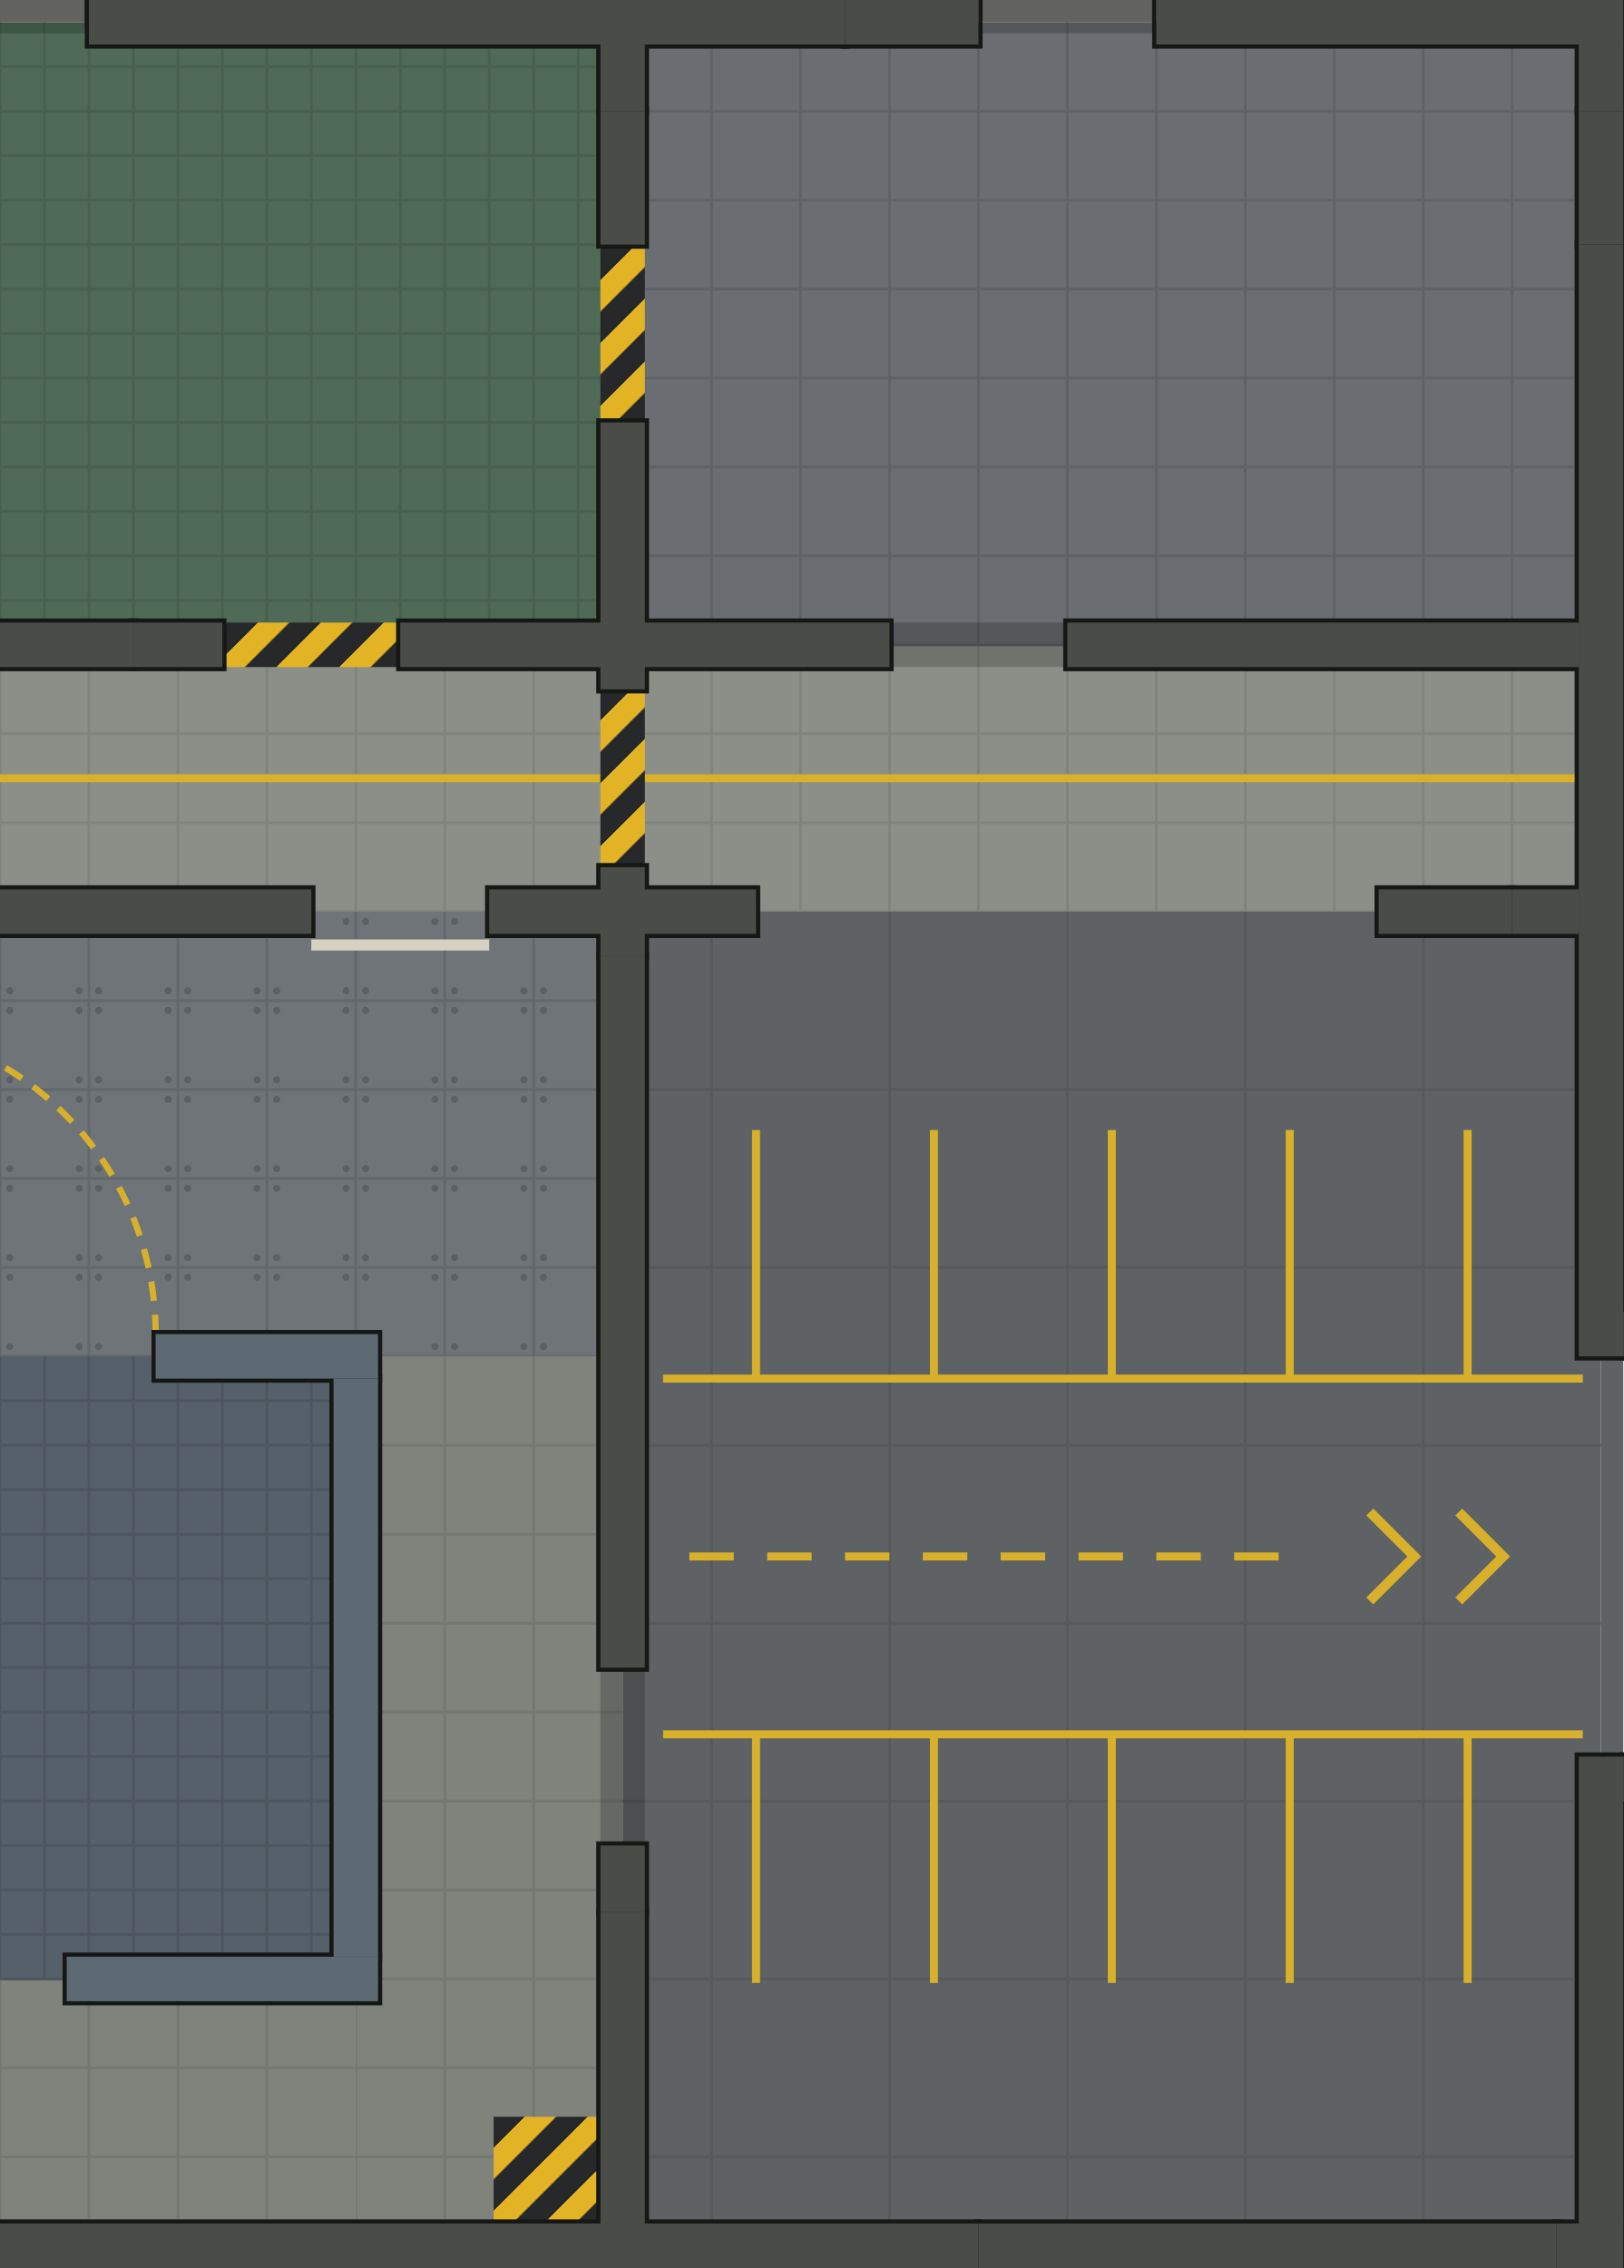
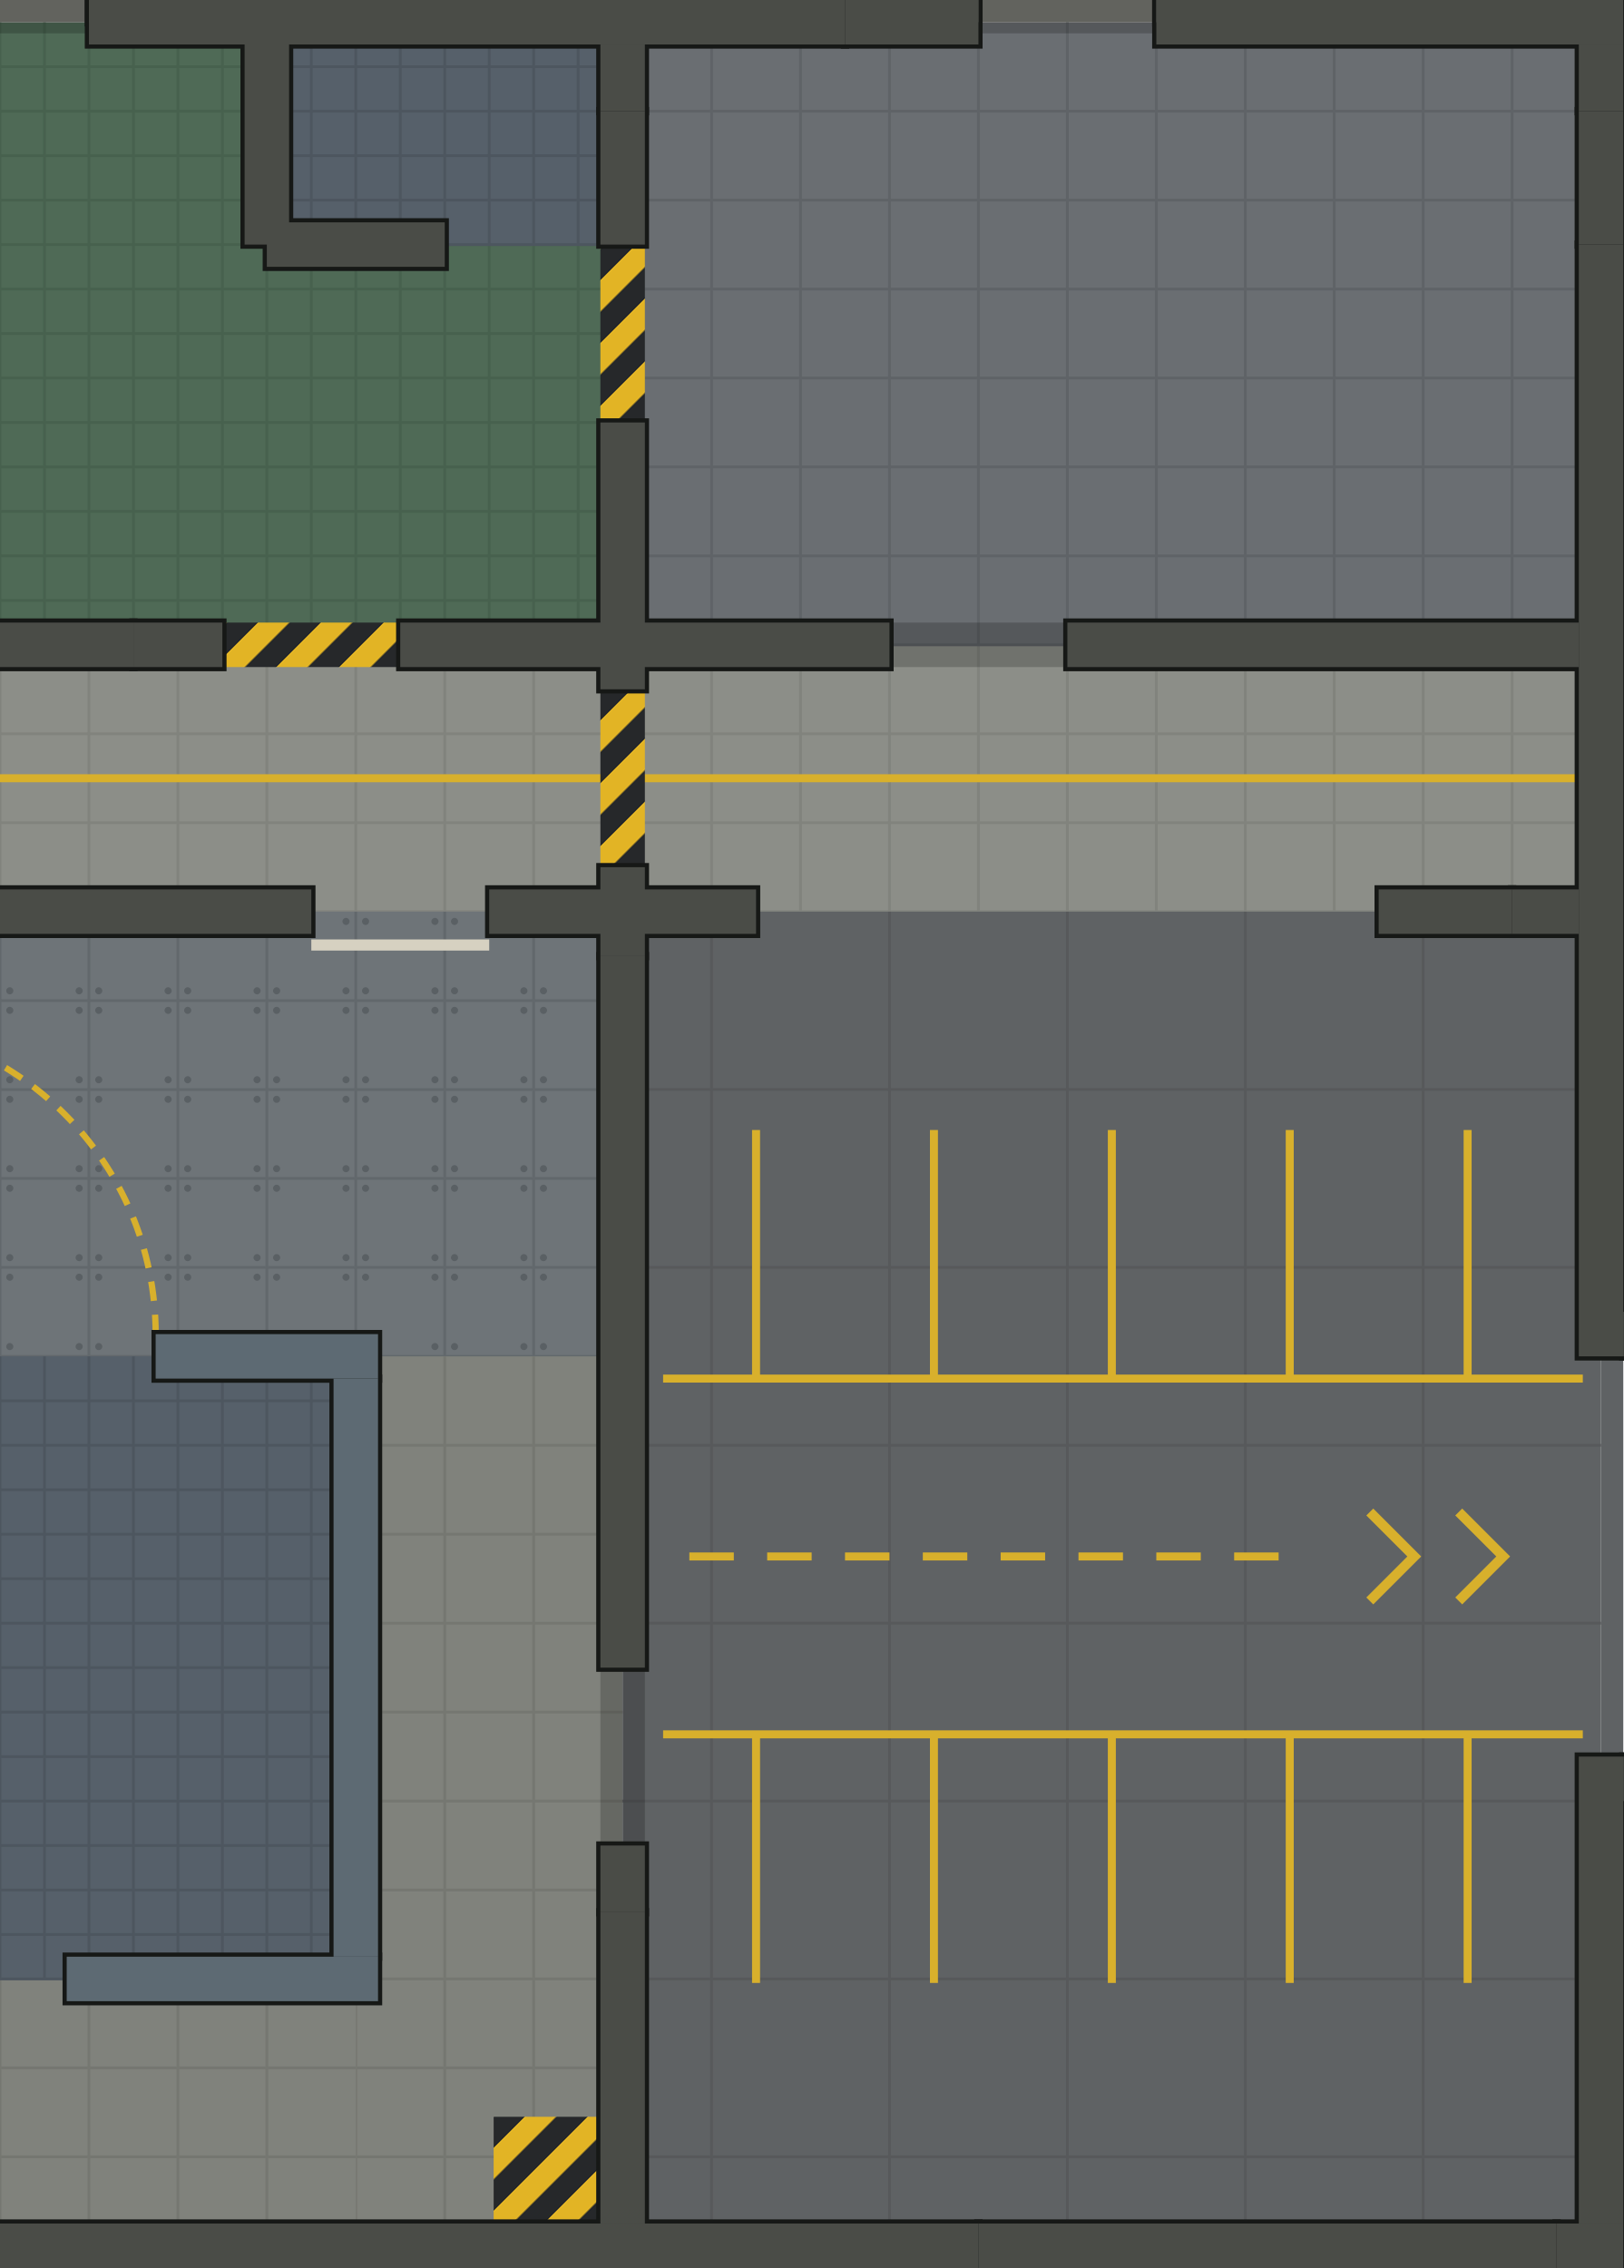
<svg xmlns="http://www.w3.org/2000/svg" width="1168" height="1632" viewBox="0 0 1168 1632">
  <rect x="-1152" y="464" width="2304" height="192" fill="#8c8e88" />
  <path d="M-1152 464V656M-1088 464V656M-1024 464V656M-960 464V656M-896 464V656M-832 464V656M-768 464V656M-704 464V656M-640 464V656M-576 464V656M-512 464V656M-448 464V656M-384 464V656M-320 464V656M-256 464V656M-192 464V656M-128 464V656M-64 464V656M0 464V656M64 464V656M128 464V656M192 464V656M256 464V656M320 464V656M384 464V656M448 464V656M512 464V656M576 464V656M640 464V656M704 464V656M768 464V656M832 464V656M896 464V656M960 464V656M1024 464V656M1088 464V656M-1152 656H1152M-1152 592H1152M-1152 528H1152" stroke="#81837d" stroke-width="2" fill="none" />
  <rect x="-448" y="656" width="896" height="320" fill="#6e7478" />
  <path d="M-448 656V976M-384 656V976M-320 656V976M-256 656V976M-192 656V976M-128 656V976M-64 656V976M0 656V976M64 656V976M128 656V976M192 656V976M256 656V976M320 656V976M384 656V976M-448 976H448M-448 912H448M-448 848H448M-448 784H448M-448 720H448" stroke="#62686c" stroke-width="2" fill="none" />
  <rect x="256" y="976" width="192" height="640" fill="#80827c" />
  <path d="M256 976V1616M320 976V1616M384 976V1616M256 1616H448M256 1552H448M256 1488H448M256 1424H448M256 1360H448M256 1296H448M256 1232H448M256 1168H448M256 1104H448M256 1040H448" stroke="#757771" stroke-width="2" fill="none" />
  <rect x="-256" y="1424" width="512" height="192" fill="#80827c" />
  <path d="M-256 1424V1616M-192 1424V1616M-128 1424V1616M-64 1424V1616M0 1424V1616M64 1424V1616M128 1424V1616M192 1424V1616M-256 1616H256M-256 1552H256M-256 1488H256" stroke="#757771" stroke-width="2" fill="none" />
  <rect x="448" y="656" width="704" height="960" fill="#5f6264" />
  <path d="M512 656V1616M640 656V1616M768 656V1616M896 656V1616M1024 656V1616M448 1552H1152M448 1424H1152M448 1296H1152M448 1168H1152M448 1040H1152M448 912H1152M448 784H1152" stroke="#57595b" stroke-width="2" fill="none" />
  <rect x="-448" y="16" width="896" height="448" fill="#4f6a56" />
  <path d="M-448 16V464M-416 16V464M-384 16V464M-352 16V464M-320 16V464M-288 16V464M-256 16V464M-224 16V464M-192 16V464M-160 16V464M-128 16V464M-96 16V464M-64 16V464M-32 16V464M0 16V464M32 16V464M64 16V464M96 16V464M128 16V464M160 16V464M192 16V464M224 16V464M256 16V464M288 16V464M320 16V464M352 16V464M384 16V464M416 16V464M-448 464H448M-448 432H448M-448 400H448M-448 368H448M-448 336H448M-448 304H448M-448 272H448M-448 240H448M-448 208H448M-448 176H448M-448 144H448M-448 112H448M-448 80H448M-448 48H448" stroke="#47614e" stroke-width="2" fill="none" />
+   <rect x="192" y="16" width="256" height="160" fill="#56606a" />
+   <path d="M192 16V176M224 16V176M256 16V176M288 16V176M320 16V176M352 16V176M384 16V176M416 16V176M192 176H448M192 144H448M192 112H448M192 80H448M192 48H448" stroke="#4d565f" stroke-width="2" fill="none" />
  <rect x="448" y="16" width="704" height="448" fill="#6a6e72" />
  <path d="M448 16V464M512 16V464M576 16V464M640 16V464M704 16V464M768 16V464M832 16V464M896 16V464M960 16V464M1024 16V464M1088 16V464M448 464H1152M448 400H1152M448 336H1152M448 272H1152M448 208H1152M448 144H1152M448 80H1152" stroke="#5f6367" stroke-width="2" fill="none" />
  <rect x="-256" y="976" width="512" height="448" fill="#56606a" />
  <path d="M-256 976V1424M-224 976V1424M-192 976V1424M-160 976V1424M-128 976V1424M-96 976V1424M-64 976V1424M-32 976V1424M0 976V1424M32 976V1424M64 976V1424M96 976V1424M128 976V1424M160 976V1424M192 976V1424M224 976V1424M-256 1424H256M-256 1392H256M-256 1360H256M-256 1328H256M-256 1296H256M-256 1264H256M-256 1232H256M-256 1200H256M-256 1168H256M-256 1136H256M-256 1104H256M-256 1072H256M-256 1040H256M-256 1008H256" stroke="#4d565f" stroke-width="2" fill="none" />
  <path d="M-1136 560L1136 560" fill="none" stroke="#d8b02c" stroke-width="5.76" />
  <circle cx="-440.96" cy="968.96" r="2.56" fill="#5a6064" />
  <circle cx="-391.04" cy="968.96" r="2.56" fill="#5a6064" />
  <circle cx="-440.96" cy="919.04" r="2.56" fill="#5a6064" />
  <circle cx="-391.04" cy="919.04" r="2.56" fill="#5a6064" />
  <circle cx="-440.96" cy="904.96" r="2.56" fill="#5a6064" />
  <circle cx="-391.04" cy="904.96" r="2.56" fill="#5a6064" />
  <circle cx="-440.96" cy="855.04" r="2.56" fill="#5a6064" />
  <circle cx="-391.04" cy="855.04" r="2.56" fill="#5a6064" />
  <circle cx="-440.96" cy="840.96" r="2.56" fill="#5a6064" />
  <circle cx="-391.04" cy="840.96" r="2.56" fill="#5a6064" />
  <circle cx="-440.96" cy="791.04" r="2.56" fill="#5a6064" />
  <circle cx="-391.04" cy="791.04" r="2.56" fill="#5a6064" />
  <circle cx="-440.96" cy="776.96" r="2.56" fill="#5a6064" />
  <circle cx="-391.04" cy="776.96" r="2.56" fill="#5a6064" />
  <circle cx="-440.96" cy="727.04" r="2.56" fill="#5a6064" />
  <circle cx="-391.04" cy="727.04" r="2.56" fill="#5a6064" />
  <circle cx="-440.96" cy="712.96" r="2.56" fill="#5a6064" />
  <circle cx="-391.04" cy="712.96" r="2.56" fill="#5a6064" />
  <circle cx="-440.96" cy="663.04" r="2.56" fill="#5a6064" />
  <circle cx="-391.04" cy="663.04" r="2.56" fill="#5a6064" />
  <circle cx="-376.96" cy="968.96" r="2.56" fill="#5a6064" />
  <circle cx="-327.04" cy="968.96" r="2.56" fill="#5a6064" />
  <circle cx="-376.96" cy="919.04" r="2.56" fill="#5a6064" />
  <circle cx="-327.04" cy="919.04" r="2.56" fill="#5a6064" />
  <circle cx="-376.96" cy="904.96" r="2.56" fill="#5a6064" />
  <circle cx="-327.04" cy="904.96" r="2.56" fill="#5a6064" />
  <circle cx="-376.96" cy="855.04" r="2.56" fill="#5a6064" />
  <circle cx="-327.04" cy="855.04" r="2.56" fill="#5a6064" />
  <circle cx="-376.96" cy="840.96" r="2.56" fill="#5a6064" />
  <circle cx="-327.04" cy="840.96" r="2.56" fill="#5a6064" />
  <circle cx="-376.96" cy="791.04" r="2.56" fill="#5a6064" />
  <circle cx="-327.04" cy="791.04" r="2.56" fill="#5a6064" />
  <circle cx="-376.96" cy="776.96" r="2.56" fill="#5a6064" />
  <circle cx="-327.04" cy="776.96" r="2.56" fill="#5a6064" />
  <circle cx="-376.96" cy="727.04" r="2.56" fill="#5a6064" />
  <circle cx="-327.04" cy="727.04" r="2.56" fill="#5a6064" />
  <circle cx="-376.96" cy="712.96" r="2.56" fill="#5a6064" />
  <circle cx="-327.04" cy="712.96" r="2.56" fill="#5a6064" />
  <circle cx="-376.96" cy="663.04" r="2.56" fill="#5a6064" />
  <circle cx="-327.04" cy="663.04" r="2.56" fill="#5a6064" />
  <circle cx="-312.96" cy="968.96" r="2.56" fill="#5a6064" />
  <circle cx="-263.04" cy="968.96" r="2.56" fill="#5a6064" />
  <circle cx="-312.96" cy="919.04" r="2.56" fill="#5a6064" />
  <circle cx="-263.04" cy="919.04" r="2.56" fill="#5a6064" />
  <circle cx="-312.96" cy="904.96" r="2.56" fill="#5a6064" />
  <circle cx="-263.04" cy="904.96" r="2.56" fill="#5a6064" />
  <circle cx="-312.96" cy="855.04" r="2.56" fill="#5a6064" />
  <circle cx="-263.04" cy="855.04" r="2.56" fill="#5a6064" />
  <circle cx="-312.96" cy="840.96" r="2.56" fill="#5a6064" />
  <circle cx="-263.04" cy="840.96" r="2.56" fill="#5a6064" />
  <circle cx="-312.96" cy="791.04" r="2.56" fill="#5a6064" />
  <circle cx="-263.04" cy="791.04" r="2.56" fill="#5a6064" />
  <circle cx="-312.96" cy="776.96" r="2.56" fill="#5a6064" />
  <circle cx="-263.04" cy="776.96" r="2.56" fill="#5a6064" />
  <circle cx="-312.96" cy="727.04" r="2.56" fill="#5a6064" />
  <circle cx="-263.04" cy="727.04" r="2.56" fill="#5a6064" />
  <circle cx="-312.96" cy="712.96" r="2.56" fill="#5a6064" />
  <circle cx="-263.04" cy="712.96" r="2.56" fill="#5a6064" />
  <circle cx="-312.96" cy="663.04" r="2.56" fill="#5a6064" />
  <circle cx="-263.04" cy="663.04" r="2.56" fill="#5a6064" />
  <circle cx="-248.96" cy="968.96" r="2.56" fill="#5a6064" />
  <circle cx="-199.04" cy="968.96" r="2.56" fill="#5a6064" />
  <circle cx="-248.96" cy="919.04" r="2.56" fill="#5a6064" />
  <circle cx="-199.04" cy="919.04" r="2.56" fill="#5a6064" />
  <circle cx="-248.96" cy="904.96" r="2.56" fill="#5a6064" />
  <circle cx="-199.04" cy="904.96" r="2.56" fill="#5a6064" />
  <circle cx="-248.96" cy="855.04" r="2.56" fill="#5a6064" />
  <circle cx="-199.04" cy="855.04" r="2.56" fill="#5a6064" />
  <circle cx="-248.96" cy="840.96" r="2.56" fill="#5a6064" />
  <circle cx="-199.04" cy="840.96" r="2.56" fill="#5a6064" />
  <circle cx="-248.96" cy="791.04" r="2.56" fill="#5a6064" />
  <circle cx="-199.04" cy="791.04" r="2.56" fill="#5a6064" />
  <circle cx="-248.96" cy="776.96" r="2.56" fill="#5a6064" />
  <circle cx="-199.04" cy="776.96" r="2.56" fill="#5a6064" />
  <circle cx="-248.96" cy="727.04" r="2.56" fill="#5a6064" />
  <circle cx="-199.04" cy="727.04" r="2.56" fill="#5a6064" />
  <circle cx="-248.96" cy="712.96" r="2.56" fill="#5a6064" />
  <circle cx="-199.04" cy="712.96" r="2.56" fill="#5a6064" />
  <circle cx="-248.96" cy="663.04" r="2.56" fill="#5a6064" />
  <circle cx="-199.04" cy="663.04" r="2.56" fill="#5a6064" />
  <circle cx="-184.96" cy="968.96" r="2.56" fill="#5a6064" />
  <circle cx="-135.04" cy="968.96" r="2.56" fill="#5a6064" />
  <circle cx="-184.96" cy="919.04" r="2.56" fill="#5a6064" />
  <circle cx="-135.04" cy="919.04" r="2.56" fill="#5a6064" />
  <circle cx="-184.96" cy="904.96" r="2.56" fill="#5a6064" />
  <circle cx="-135.04" cy="904.96" r="2.56" fill="#5a6064" />
  <circle cx="-184.96" cy="855.04" r="2.56" fill="#5a6064" />
  <circle cx="-135.04" cy="855.04" r="2.56" fill="#5a6064" />
  <circle cx="-184.96" cy="840.96" r="2.56" fill="#5a6064" />
  <circle cx="-135.04" cy="840.96" r="2.56" fill="#5a6064" />
  <circle cx="-184.96" cy="791.04" r="2.56" fill="#5a6064" />
  <circle cx="-135.04" cy="791.04" r="2.56" fill="#5a6064" />
  <circle cx="-184.96" cy="776.96" r="2.56" fill="#5a6064" />
  <circle cx="-135.04" cy="776.96" r="2.56" fill="#5a6064" />
  <circle cx="-184.96" cy="727.04" r="2.56" fill="#5a6064" />
  <circle cx="-135.04" cy="727.04" r="2.56" fill="#5a6064" />
  <circle cx="-184.96" cy="712.96" r="2.56" fill="#5a6064" />
  <circle cx="-135.04" cy="712.96" r="2.56" fill="#5a6064" />
  <circle cx="-184.96" cy="663.04" r="2.56" fill="#5a6064" />
  <circle cx="-135.04" cy="663.04" r="2.56" fill="#5a6064" />
  <circle cx="-120.96" cy="968.96" r="2.56" fill="#5a6064" />
  <circle cx="-71.04" cy="968.96" r="2.56" fill="#5a6064" />
  <circle cx="-120.96" cy="919.04" r="2.56" fill="#5a6064" />
  <circle cx="-71.04" cy="919.04" r="2.56" fill="#5a6064" />
  <circle cx="-120.96" cy="904.96" r="2.56" fill="#5a6064" />
  <circle cx="-71.04" cy="904.96" r="2.56" fill="#5a6064" />
  <circle cx="-120.96" cy="855.04" r="2.56" fill="#5a6064" />
  <circle cx="-71.04" cy="855.04" r="2.56" fill="#5a6064" />
  <circle cx="-120.96" cy="840.96" r="2.56" fill="#5a6064" />
  <circle cx="-71.04" cy="840.96" r="2.56" fill="#5a6064" />
  <circle cx="-120.96" cy="791.04" r="2.56" fill="#5a6064" />
  <circle cx="-71.04" cy="791.04" r="2.56" fill="#5a6064" />
  <circle cx="-120.96" cy="776.96" r="2.56" fill="#5a6064" />
  <circle cx="-71.04" cy="776.96" r="2.56" fill="#5a6064" />
  <circle cx="-120.96" cy="727.04" r="2.56" fill="#5a6064" />
  <circle cx="-71.04" cy="727.04" r="2.56" fill="#5a6064" />
  <circle cx="-120.96" cy="712.96" r="2.56" fill="#5a6064" />
  <circle cx="-71.04" cy="712.96" r="2.56" fill="#5a6064" />
  <circle cx="-120.96" cy="663.04" r="2.56" fill="#5a6064" />
  <circle cx="-71.04" cy="663.04" r="2.56" fill="#5a6064" />
  <circle cx="-56.96" cy="968.96" r="2.56" fill="#5a6064" />
  <circle cx="-7.04" cy="968.96" r="2.56" fill="#5a6064" />
  <circle cx="-56.96" cy="919.04" r="2.56" fill="#5a6064" />
  <circle cx="-7.04" cy="919.04" r="2.56" fill="#5a6064" />
  <circle cx="-56.96" cy="904.96" r="2.56" fill="#5a6064" />
  <circle cx="-7.04" cy="904.96" r="2.56" fill="#5a6064" />
  <circle cx="-56.96" cy="855.04" r="2.56" fill="#5a6064" />
  <circle cx="-7.04" cy="855.04" r="2.56" fill="#5a6064" />
  <circle cx="-56.96" cy="840.96" r="2.56" fill="#5a6064" />
  <circle cx="-7.04" cy="840.96" r="2.56" fill="#5a6064" />
  <circle cx="-56.96" cy="791.04" r="2.56" fill="#5a6064" />
  <circle cx="-7.04" cy="791.04" r="2.56" fill="#5a6064" />
  <circle cx="-56.96" cy="776.96" r="2.56" fill="#5a6064" />
  <circle cx="-7.04" cy="776.96" r="2.56" fill="#5a6064" />
  <circle cx="-56.96" cy="727.04" r="2.56" fill="#5a6064" />
  <circle cx="-7.04" cy="727.04" r="2.56" fill="#5a6064" />
  <circle cx="-56.96" cy="712.96" r="2.56" fill="#5a6064" />
  <circle cx="-7.04" cy="712.96" r="2.56" fill="#5a6064" />
  <circle cx="-56.96" cy="663.04" r="2.56" fill="#5a6064" />
  <circle cx="-7.04" cy="663.04" r="2.56" fill="#5a6064" />
  <circle cx="7.04" cy="968.96" r="2.56" fill="#5a6064" />
  <circle cx="56.96" cy="968.96" r="2.56" fill="#5a6064" />
  <circle cx="7.04" cy="919.04" r="2.56" fill="#5a6064" />
  <circle cx="56.96" cy="919.04" r="2.56" fill="#5a6064" />
  <circle cx="7.04" cy="904.96" r="2.56" fill="#5a6064" />
  <circle cx="56.96" cy="904.96" r="2.56" fill="#5a6064" />
  <circle cx="7.04" cy="855.04" r="2.56" fill="#5a6064" />
  <circle cx="56.96" cy="855.04" r="2.56" fill="#5a6064" />
  <circle cx="7.04" cy="840.96" r="2.56" fill="#5a6064" />
  <circle cx="56.96" cy="840.96" r="2.56" fill="#5a6064" />
  <circle cx="7.04" cy="791.04" r="2.56" fill="#5a6064" />
  <circle cx="56.96" cy="791.04" r="2.56" fill="#5a6064" />
  <circle cx="7.04" cy="776.96" r="2.56" fill="#5a6064" />
  <circle cx="56.96" cy="776.96" r="2.56" fill="#5a6064" />
  <circle cx="7.04" cy="727.04" r="2.56" fill="#5a6064" />
  <circle cx="56.96" cy="727.04" r="2.56" fill="#5a6064" />
  <circle cx="7.04" cy="712.96" r="2.56" fill="#5a6064" />
  <circle cx="56.96" cy="712.96" r="2.56" fill="#5a6064" />
  <circle cx="7.04" cy="663.04" r="2.56" fill="#5a6064" />
  <circle cx="56.96" cy="663.04" r="2.56" fill="#5a6064" />
  <circle cx="71.04" cy="968.96" r="2.56" fill="#5a6064" />
  <circle cx="120.96" cy="968.96" r="2.56" fill="#5a6064" />
  <circle cx="71.04" cy="919.04" r="2.56" fill="#5a6064" />
  <circle cx="120.96" cy="919.04" r="2.56" fill="#5a6064" />
  <circle cx="71.04" cy="904.96" r="2.56" fill="#5a6064" />
  <circle cx="120.96" cy="904.96" r="2.56" fill="#5a6064" />
  <circle cx="71.04" cy="855.04" r="2.56" fill="#5a6064" />
  <circle cx="120.96" cy="855.04" r="2.56" fill="#5a6064" />
  <circle cx="71.04" cy="840.96" r="2.56" fill="#5a6064" />
  <circle cx="120.96" cy="840.96" r="2.56" fill="#5a6064" />
  <circle cx="71.04" cy="791.04" r="2.56" fill="#5a6064" />
  <circle cx="120.96" cy="791.04" r="2.56" fill="#5a6064" />
  <circle cx="71.04" cy="776.96" r="2.56" fill="#5a6064" />
  <circle cx="120.96" cy="776.96" r="2.56" fill="#5a6064" />
  <circle cx="71.04" cy="727.04" r="2.56" fill="#5a6064" />
  <circle cx="120.96" cy="727.04" r="2.56" fill="#5a6064" />
  <circle cx="71.04" cy="712.96" r="2.56" fill="#5a6064" />
  <circle cx="120.96" cy="712.96" r="2.56" fill="#5a6064" />
  <circle cx="71.04" cy="663.04" r="2.56" fill="#5a6064" />
  <circle cx="120.96" cy="663.04" r="2.56" fill="#5a6064" />
  <circle cx="135.04" cy="968.96" r="2.56" fill="#5a6064" />
  <circle cx="184.96" cy="968.96" r="2.56" fill="#5a6064" />
  <circle cx="135.04" cy="919.04" r="2.56" fill="#5a6064" />
  <circle cx="184.96" cy="919.04" r="2.56" fill="#5a6064" />
  <circle cx="135.04" cy="904.96" r="2.56" fill="#5a6064" />
  <circle cx="184.96" cy="904.96" r="2.56" fill="#5a6064" />
  <circle cx="135.04" cy="855.04" r="2.56" fill="#5a6064" />
  <circle cx="184.96" cy="855.04" r="2.56" fill="#5a6064" />
  <circle cx="135.04" cy="840.96" r="2.56" fill="#5a6064" />
  <circle cx="184.96" cy="840.96" r="2.56" fill="#5a6064" />
  <circle cx="135.04" cy="791.04" r="2.56" fill="#5a6064" />
  <circle cx="184.96" cy="791.04" r="2.56" fill="#5a6064" />
  <circle cx="135.04" cy="776.96" r="2.56" fill="#5a6064" />
  <circle cx="184.96" cy="776.96" r="2.56" fill="#5a6064" />
  <circle cx="135.04" cy="727.04" r="2.56" fill="#5a6064" />
  <circle cx="184.96" cy="727.04" r="2.56" fill="#5a6064" />
  <circle cx="135.04" cy="712.96" r="2.56" fill="#5a6064" />
  <circle cx="184.96" cy="712.96" r="2.56" fill="#5a6064" />
  <circle cx="135.04" cy="663.04" r="2.56" fill="#5a6064" />
  <circle cx="184.96" cy="663.04" r="2.56" fill="#5a6064" />
  <circle cx="199.04" cy="968.96" r="2.56" fill="#5a6064" />
  <circle cx="248.96" cy="968.96" r="2.56" fill="#5a6064" />
  <circle cx="199.04" cy="919.04" r="2.56" fill="#5a6064" />
  <circle cx="248.96" cy="919.04" r="2.56" fill="#5a6064" />
  <circle cx="199.04" cy="904.96" r="2.56" fill="#5a6064" />
  <circle cx="248.96" cy="904.96" r="2.56" fill="#5a6064" />
  <circle cx="199.04" cy="855.04" r="2.56" fill="#5a6064" />
  <circle cx="248.96" cy="855.04" r="2.56" fill="#5a6064" />
  <circle cx="199.04" cy="840.96" r="2.56" fill="#5a6064" />
  <circle cx="248.96" cy="840.96" r="2.56" fill="#5a6064" />
  <circle cx="199.04" cy="791.04" r="2.56" fill="#5a6064" />
  <circle cx="248.96" cy="791.04" r="2.56" fill="#5a6064" />
  <circle cx="199.04" cy="776.96" r="2.56" fill="#5a6064" />
  <circle cx="248.96" cy="776.96" r="2.56" fill="#5a6064" />
  <circle cx="199.04" cy="727.04" r="2.56" fill="#5a6064" />
  <circle cx="248.96" cy="727.04" r="2.56" fill="#5a6064" />
  <circle cx="199.04" cy="712.96" r="2.56" fill="#5a6064" />
  <circle cx="248.96" cy="712.96" r="2.56" fill="#5a6064" />
  <circle cx="199.04" cy="663.04" r="2.56" fill="#5a6064" />
  <circle cx="248.96" cy="663.04" r="2.56" fill="#5a6064" />
  <circle cx="263.04" cy="968.96" r="2.56" fill="#5a6064" />
  <circle cx="312.96" cy="968.96" r="2.56" fill="#5a6064" />
  <circle cx="263.04" cy="919.04" r="2.56" fill="#5a6064" />
  <circle cx="312.96" cy="919.04" r="2.56" fill="#5a6064" />
  <circle cx="263.04" cy="904.96" r="2.56" fill="#5a6064" />
  <circle cx="312.96" cy="904.96" r="2.56" fill="#5a6064" />
  <circle cx="263.04" cy="855.04" r="2.56" fill="#5a6064" />
  <circle cx="312.96" cy="855.04" r="2.56" fill="#5a6064" />
  <circle cx="263.04" cy="840.96" r="2.56" fill="#5a6064" />
  <circle cx="312.96" cy="840.96" r="2.56" fill="#5a6064" />
  <circle cx="263.04" cy="791.04" r="2.56" fill="#5a6064" />
  <circle cx="312.96" cy="791.04" r="2.56" fill="#5a6064" />
  <circle cx="263.04" cy="776.96" r="2.56" fill="#5a6064" />
  <circle cx="312.96" cy="776.96" r="2.56" fill="#5a6064" />
  <circle cx="263.04" cy="727.04" r="2.56" fill="#5a6064" />
  <circle cx="312.96" cy="727.04" r="2.56" fill="#5a6064" />
  <circle cx="263.04" cy="712.96" r="2.56" fill="#5a6064" />
  <circle cx="312.96" cy="712.96" r="2.56" fill="#5a6064" />
  <circle cx="263.04" cy="663.04" r="2.56" fill="#5a6064" />
  <circle cx="312.96" cy="663.04" r="2.56" fill="#5a6064" />
  <circle cx="327.04" cy="968.96" r="2.56" fill="#5a6064" />
  <circle cx="376.96" cy="968.96" r="2.56" fill="#5a6064" />
  <circle cx="327.04" cy="919.04" r="2.56" fill="#5a6064" />
  <circle cx="376.96" cy="919.04" r="2.56" fill="#5a6064" />
  <circle cx="327.04" cy="904.96" r="2.56" fill="#5a6064" />
  <circle cx="376.96" cy="904.96" r="2.56" fill="#5a6064" />
  <circle cx="327.04" cy="855.04" r="2.56" fill="#5a6064" />
  <circle cx="376.96" cy="855.04" r="2.56" fill="#5a6064" />
  <circle cx="327.04" cy="840.96" r="2.56" fill="#5a6064" />
  <circle cx="376.96" cy="840.96" r="2.56" fill="#5a6064" />
  <circle cx="327.04" cy="791.04" r="2.56" fill="#5a6064" />
  <circle cx="376.96" cy="791.04" r="2.56" fill="#5a6064" />
  <circle cx="327.04" cy="776.96" r="2.56" fill="#5a6064" />
  <circle cx="376.96" cy="776.96" r="2.56" fill="#5a6064" />
  <circle cx="327.04" cy="727.04" r="2.56" fill="#5a6064" />
  <circle cx="376.96" cy="727.04" r="2.56" fill="#5a6064" />
  <circle cx="327.04" cy="712.96" r="2.56" fill="#5a6064" />
  <circle cx="376.96" cy="712.96" r="2.56" fill="#5a6064" />
  <circle cx="327.04" cy="663.04" r="2.56" fill="#5a6064" />
  <circle cx="376.96" cy="663.04" r="2.56" fill="#5a6064" />
  <circle cx="391.04" cy="968.96" r="2.56" fill="#5a6064" />
  <circle cx="440.96" cy="968.96" r="2.56" fill="#5a6064" />
  <circle cx="391.04" cy="919.04" r="2.56" fill="#5a6064" />
  <circle cx="440.96" cy="919.04" r="2.56" fill="#5a6064" />
  <circle cx="391.04" cy="904.96" r="2.56" fill="#5a6064" />
  <circle cx="440.96" cy="904.96" r="2.56" fill="#5a6064" />
  <circle cx="391.04" cy="855.04" r="2.56" fill="#5a6064" />
  <circle cx="440.96" cy="855.04" r="2.56" fill="#5a6064" />
  <circle cx="391.04" cy="840.96" r="2.56" fill="#5a6064" />
  <circle cx="440.96" cy="840.96" r="2.56" fill="#5a6064" />
  <circle cx="391.04" cy="791.04" r="2.56" fill="#5a6064" />
  <circle cx="440.96" cy="791.04" r="2.56" fill="#5a6064" />
  <circle cx="391.04" cy="776.96" r="2.56" fill="#5a6064" />
  <circle cx="440.96" cy="776.96" r="2.56" fill="#5a6064" />
  <circle cx="391.04" cy="727.04" r="2.56" fill="#5a6064" />
  <circle cx="440.96" cy="727.04" r="2.56" fill="#5a6064" />
  <circle cx="391.04" cy="712.96" r="2.56" fill="#5a6064" />
  <circle cx="440.96" cy="712.96" r="2.56" fill="#5a6064" />
  <circle cx="391.04" cy="663.04" r="2.56" fill="#5a6064" />
  <circle cx="440.96" cy="663.04" r="2.56" fill="#5a6064" />
  <path d="M-352 680L-224 680M224 680L352 680" fill="none" stroke="#d6d1c1" stroke-width="8" />
  <path d="M112 960A224 224 0 0 0 -112 736" fill="none" stroke="#d8b02c" stroke-width="4.48" stroke-dasharray="14 10" />
  <rect x="-112" y="736" width="64" height="220.8" fill="none" stroke="#d8b02c" stroke-width="4" />
  <path d="M-112 944L-48 880M-112 905.6L-48 841.6M-112 867.2L-48 803.2M-112 828.8L-48 764.8" fill="none" stroke="#d8b02c" stroke-width="2.56" />
  <defs>
    <pattern id="bunker-pad-0" patternUnits="userSpaceOnUse" width="32" height="32" patternTransform="rotate(45)">
      <rect width="32" height="32" fill="#26282a" />
      <rect width="16" height="32" fill="#e2b425" />
    </pattern>
  </defs>
  <rect x="-444.8" y="1523.2" width="89.6" height="89.6" fill="url(#bunker-pad-0)" />
  <defs>
    <pattern id="bunker-pad-1" patternUnits="userSpaceOnUse" width="32" height="32" patternTransform="rotate(45)">
      <rect width="32" height="32" fill="#26282a" />
      <rect width="16" height="32" fill="#e2b425" />
    </pattern>
  </defs>
  <rect x="355.2" y="1523.2" width="89.6" height="89.6" fill="url(#bunker-pad-1)" />
  <path d="M480 1248L1136 1248M480 992L1136 992M544 992L544 816M544 1248L544 1424M672 992L672 816M672 1248L672 1424M800 992L800 816M800 1248L800 1424M928 992L928 816M928 1248L928 1424M1056 992L1056 816M1056 1248L1056 1424" fill="none" stroke="#d8b02c" stroke-width="5.76" stroke-linecap="square" />
  <path d="M496 1120L944 1120" fill="none" stroke="#d8b02c" stroke-width="5.76" stroke-dasharray="32 24" />
  <path d="M985.6 1088L1017.6 1120L985.6 1152M1049.6 1088L1081.6 1120L1049.6 1152" fill="none" stroke="#d8b02c" stroke-width="7.04" />
  <rect x="-64" y="-16" width="128" height="32" fill="#7a7c76" />
  <rect x="704" y="-16" width="128" height="32" fill="#7a7c76" />
  <rect x="-1184" y="496" width="32" height="128" fill="#7a7c76" />
  <rect x="1152" y="976" width="16" height="288" fill="#5f6264" />
  <rect x="-1024" y="2096" width="128" height="32" fill="#7a7c76" />
  <rect x="-64" y="-8" width="128" height="32" fill="#00000033" />
  <rect x="704" y="-8" width="128" height="32" fill="#00000033" />
  <rect x="640" y="448" width="128" height="32" fill="#00000033" />
  <defs>
    <pattern id="door-hazard-3" patternUnits="userSpaceOnUse" width="32" height="32" patternTransform="rotate(45)">
      <rect width="32" height="32" fill="#26282a" />
      <rect width="16" height="32" fill="#e2b425" />
    </pattern>
  </defs>
  <rect x="432" y="496" width="32" height="128" fill="url(#door-hazard-3)" />
  <rect x="432" y="1200" width="32" height="128" fill="#00000033" />
  <defs>
    <pattern id="door-hazard-5" patternUnits="userSpaceOnUse" width="32" height="32" patternTransform="rotate(45)">
      <rect width="32" height="32" fill="#26282a" />
      <rect width="16" height="32" fill="#e2b425" />
    </pattern>
  </defs>
  <rect x="160" y="448" width="128" height="32" fill="url(#door-hazard-5)" />
  <defs>
    <pattern id="door-hazard-6" patternUnits="userSpaceOnUse" width="32" height="32" patternTransform="rotate(45)">
      <rect width="32" height="32" fill="#26282a" />
      <rect width="16" height="32" fill="#e2b425" />
    </pattern>
  </defs>
  <rect x="432" y="176" width="32" height="128" fill="url(#door-hazard-6)" />
  <rect x="61" y="-3" width="550" height="38" fill="#161816" />
  <rect x="605" y="-3" width="102" height="38" fill="#161816" />
  <rect x="829" y="-3" width="342" height="38" fill="#161816" />
  <rect x="-99" y="1597" width="806" height="38" fill="#161816" />
  <rect x="701" y="1597" width="422" height="38" fill="#161816" />
  <rect x="1117" y="1597" width="54" height="38" fill="#161816" />
  <rect x="1133" y="1261" width="38" height="342" fill="#161816" />
  <rect x="1133" y="173" width="38" height="806" fill="#161816" />
  <rect x="1133" y="77" width="38" height="102" fill="#161816" />
  <rect x="1133" y="29" width="38" height="54" fill="#161816" />
  <rect x="-163" y="445" width="262" height="38" fill="#161816" />
  <rect x="93" y="445" width="70" height="38" fill="#161816" />
  <rect x="285" y="445" width="358" height="38" fill="#161816" />
  <rect x="765" y="445" width="374" height="38" fill="#161816" />
  <rect x="-227" y="637" width="454" height="38" fill="#161816" />
  <rect x="349" y="637" width="198" height="38" fill="#161816" />
  <rect x="989" y="637" width="102" height="38" fill="#161816" />
  <rect x="1085" y="637" width="54" height="38" fill="#161816" />
  <rect x="429" y="1373" width="38" height="230" fill="#161816" />
  <rect x="429" y="1325" width="38" height="54" fill="#161816" />
  <rect x="429" y="685" width="38" height="518" fill="#161816" />
  <rect x="429" y="621" width="38" height="70" fill="#161816" />
  <rect x="429" y="301" width="38" height="198" fill="#161816" />
  <rect x="429" y="77" width="38" height="102" fill="#161816" />
  <rect x="429" y="29" width="38" height="54" fill="#161816" />
  <rect x="61" y="-211" width="38" height="230" fill="#161816" />
  <rect x="669" y="-211" width="38" height="230" fill="#161816" />
  <rect x="829" y="-211" width="38" height="230" fill="#161816" />
  <rect x="1165" y="1261" width="262" height="38" fill="#161816" />
  <rect x="1165" y="941" width="262" height="38" fill="#161816" />
+   <rect x="189" y="157" width="134" height="38" fill="#161816" />
+   <rect x="173" y="13" width="38" height="166" fill="#161816" />
  <rect x="109" y="957" width="166" height="38" fill="#161816" />
  <rect x="45" y="1405" width="230" height="38" fill="#161816" />
  <rect x="237" y="989" width="38" height="422" fill="#161816" />
  <rect x="64" y="0" width="544" height="32" fill="#4a4c47" />
  <rect x="608" y="0" width="96" height="32" fill="#4a4c47" />
  <rect x="832" y="0" width="336" height="32" fill="#4a4c47" />
  <rect x="-96" y="1600" width="800" height="32" fill="#4a4c47" />
  <rect x="704" y="1600" width="416" height="32" fill="#4a4c47" />
  <rect x="1120" y="1600" width="48" height="32" fill="#4a4c47" />
  <rect x="1136" y="1264" width="32" height="336" fill="#4a4c47" />
  <rect x="1136" y="176" width="32" height="800" fill="#4a4c47" />
  <rect x="1136" y="80" width="32" height="96" fill="#4a4c47" />
  <rect x="1136" y="32" width="32" height="48" fill="#4a4c47" />
  <rect x="-160" y="448" width="256" height="32" fill="#4a4c47" />
  <rect x="96" y="448" width="64" height="32" fill="#4a4c47" />
  <rect x="288" y="448" width="352" height="32" fill="#4a4c47" />
  <rect x="768" y="448" width="368" height="32" fill="#4a4c47" />
  <rect x="-224" y="640" width="448" height="32" fill="#4a4c47" />
  <rect x="352" y="640" width="192" height="32" fill="#4a4c47" />
  <rect x="992" y="640" width="96" height="32" fill="#4a4c47" />
  <rect x="1088" y="640" width="48" height="32" fill="#4a4c47" />
  <rect x="432" y="1376" width="32" height="224" fill="#4a4c47" />
  <rect x="432" y="1328" width="32" height="48" fill="#4a4c47" />
  <rect x="432" y="688" width="32" height="512" fill="#4a4c47" />
  <rect x="432" y="624" width="32" height="64" fill="#4a4c47" />
  <rect x="432" y="304" width="32" height="192" fill="#4a4c47" />
  <rect x="432" y="80" width="32" height="96" fill="#4a4c47" />
  <rect x="432" y="32" width="32" height="48" fill="#4a4c47" />
  <rect x="64" y="-208" width="32" height="224" fill="#4a4c47" />
  <rect x="672" y="-208" width="32" height="224" fill="#4a4c47" />
  <rect x="832" y="-208" width="32" height="224" fill="#4a4c47" />
  <rect x="1168" y="1264" width="256" height="32" fill="#4a4c47" />
  <rect x="1168" y="944" width="256" height="32" fill="#4a4c47" />
+   <rect x="192" y="160" width="128" height="32" fill="#4a4c47" />
+   <rect x="176" y="16" width="32" height="160" fill="#4a4c47" />
  <rect x="112" y="960" width="160" height="32" fill="#5d6a73" />
  <rect x="48" y="1408" width="224" height="32" fill="#5d6a73" />
  <rect x="240" y="992" width="32" height="416" fill="#5d6a73" />
</svg>
